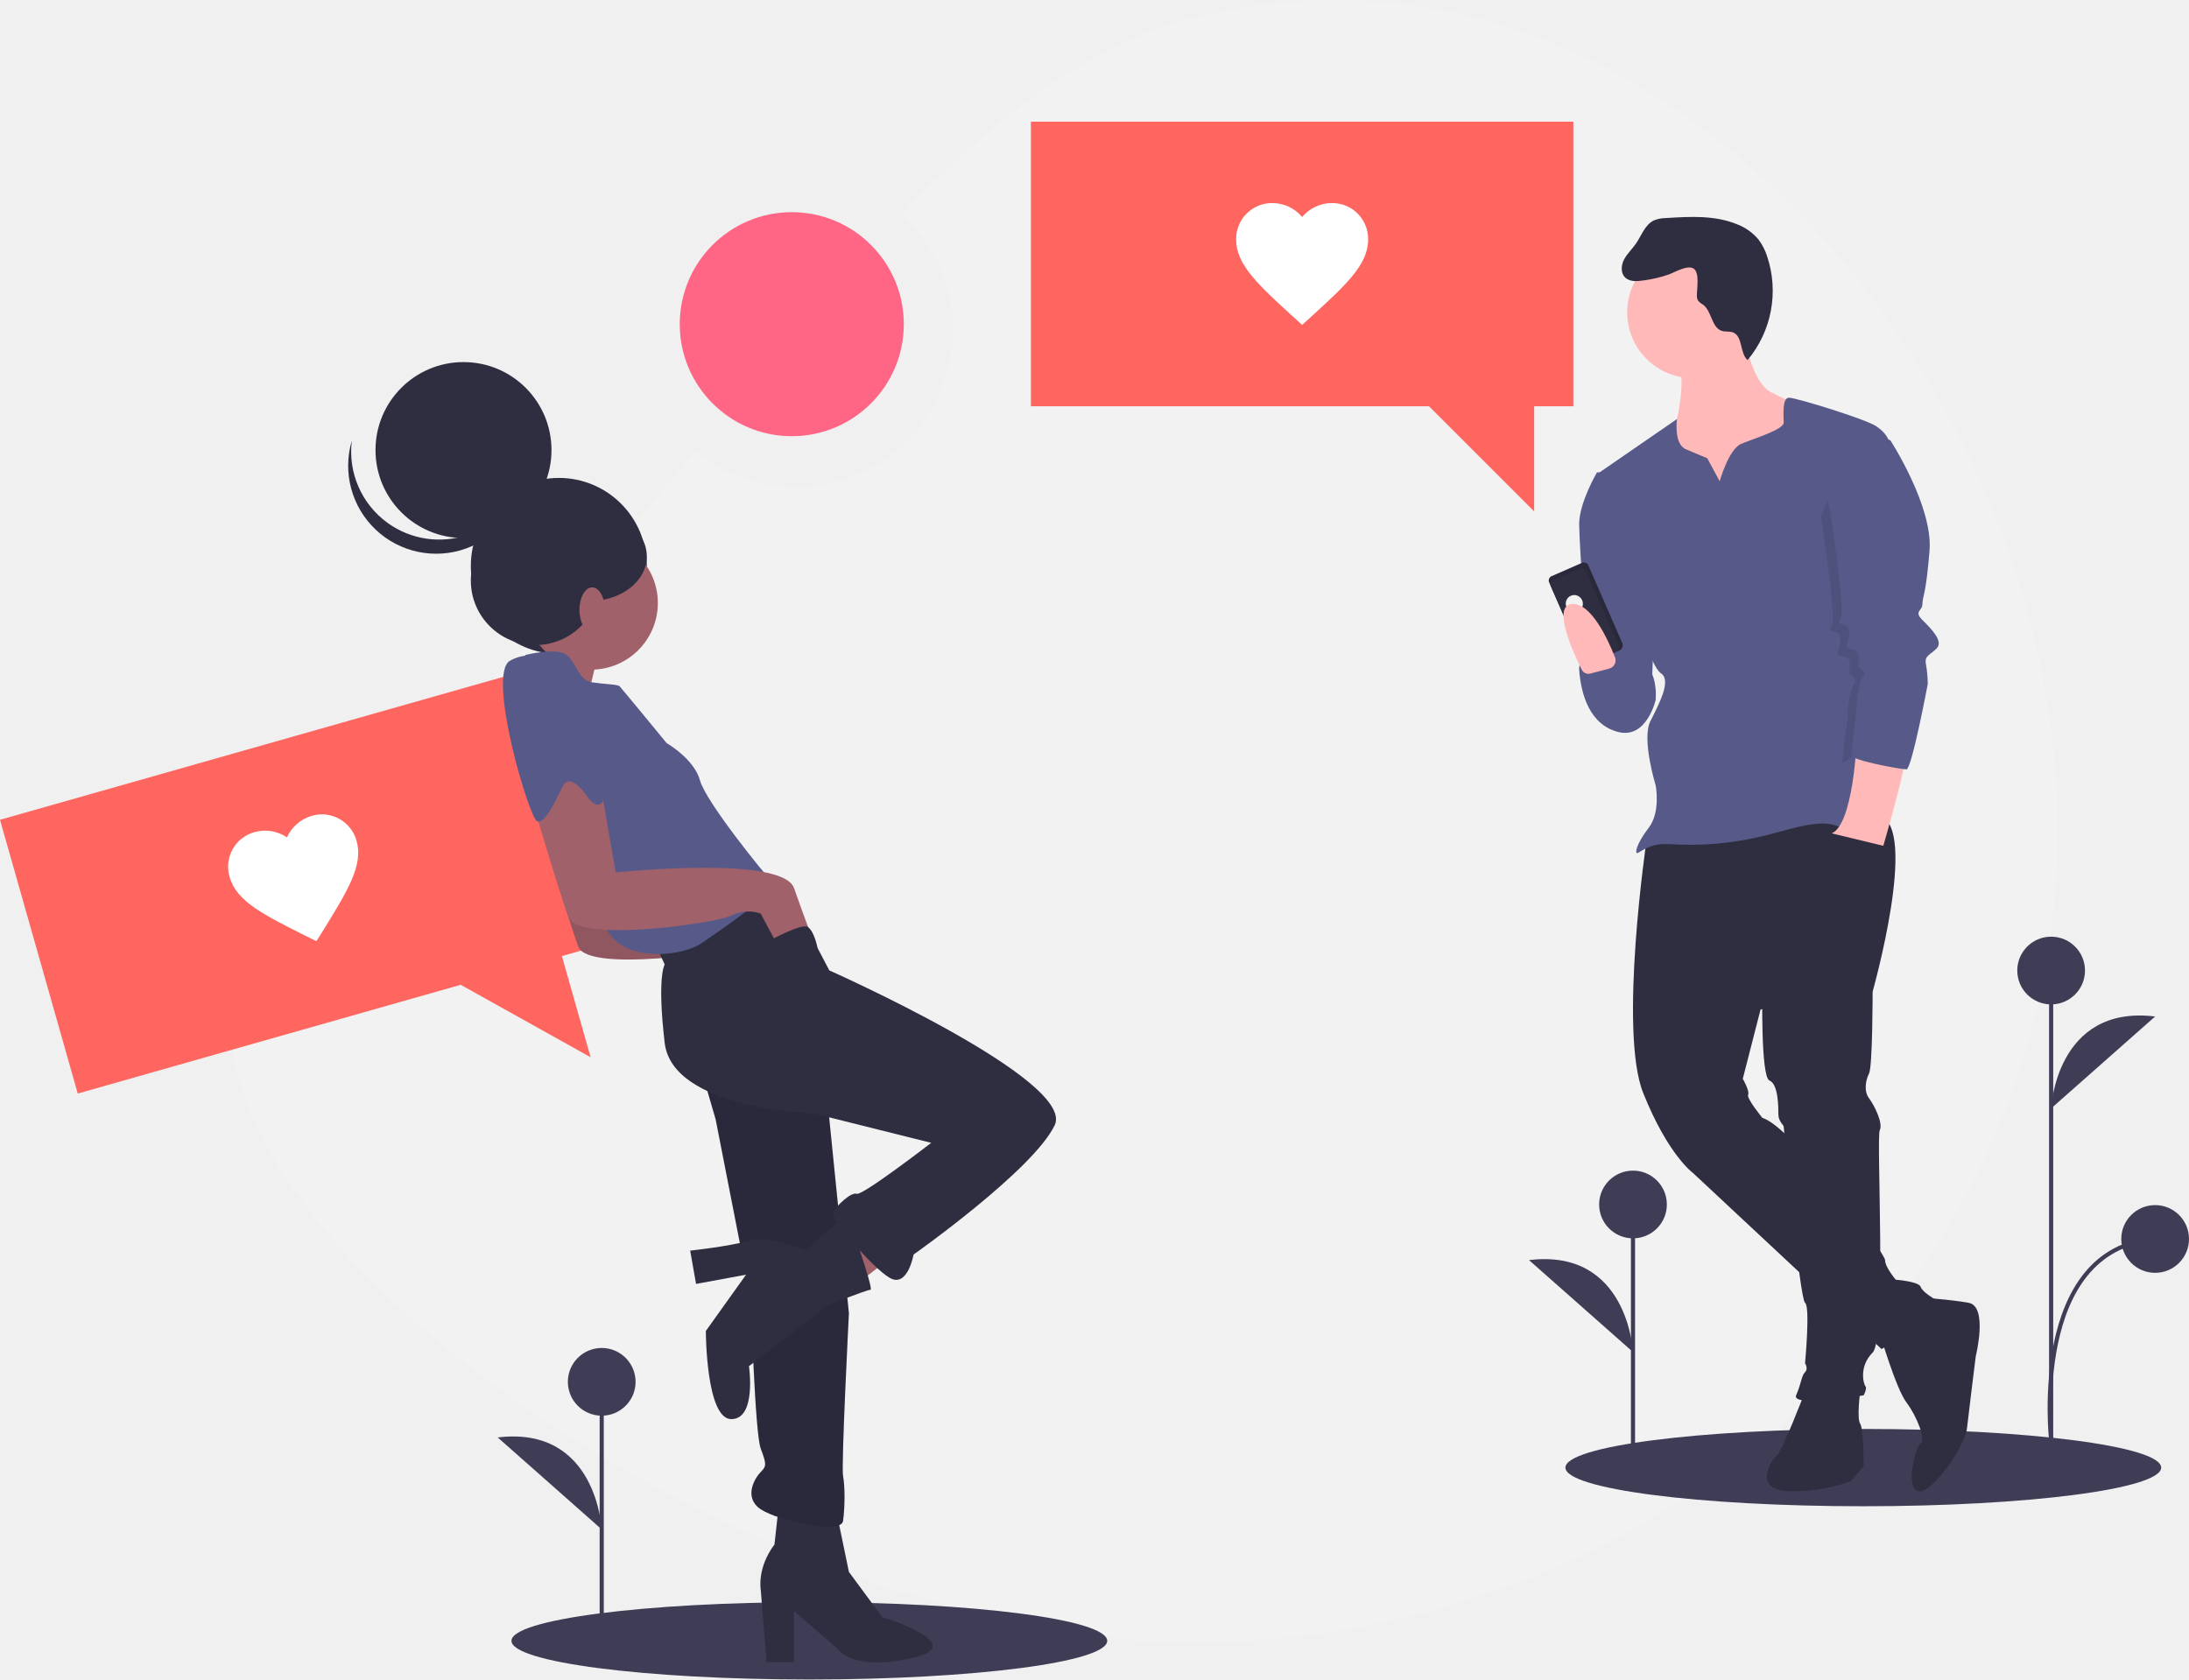
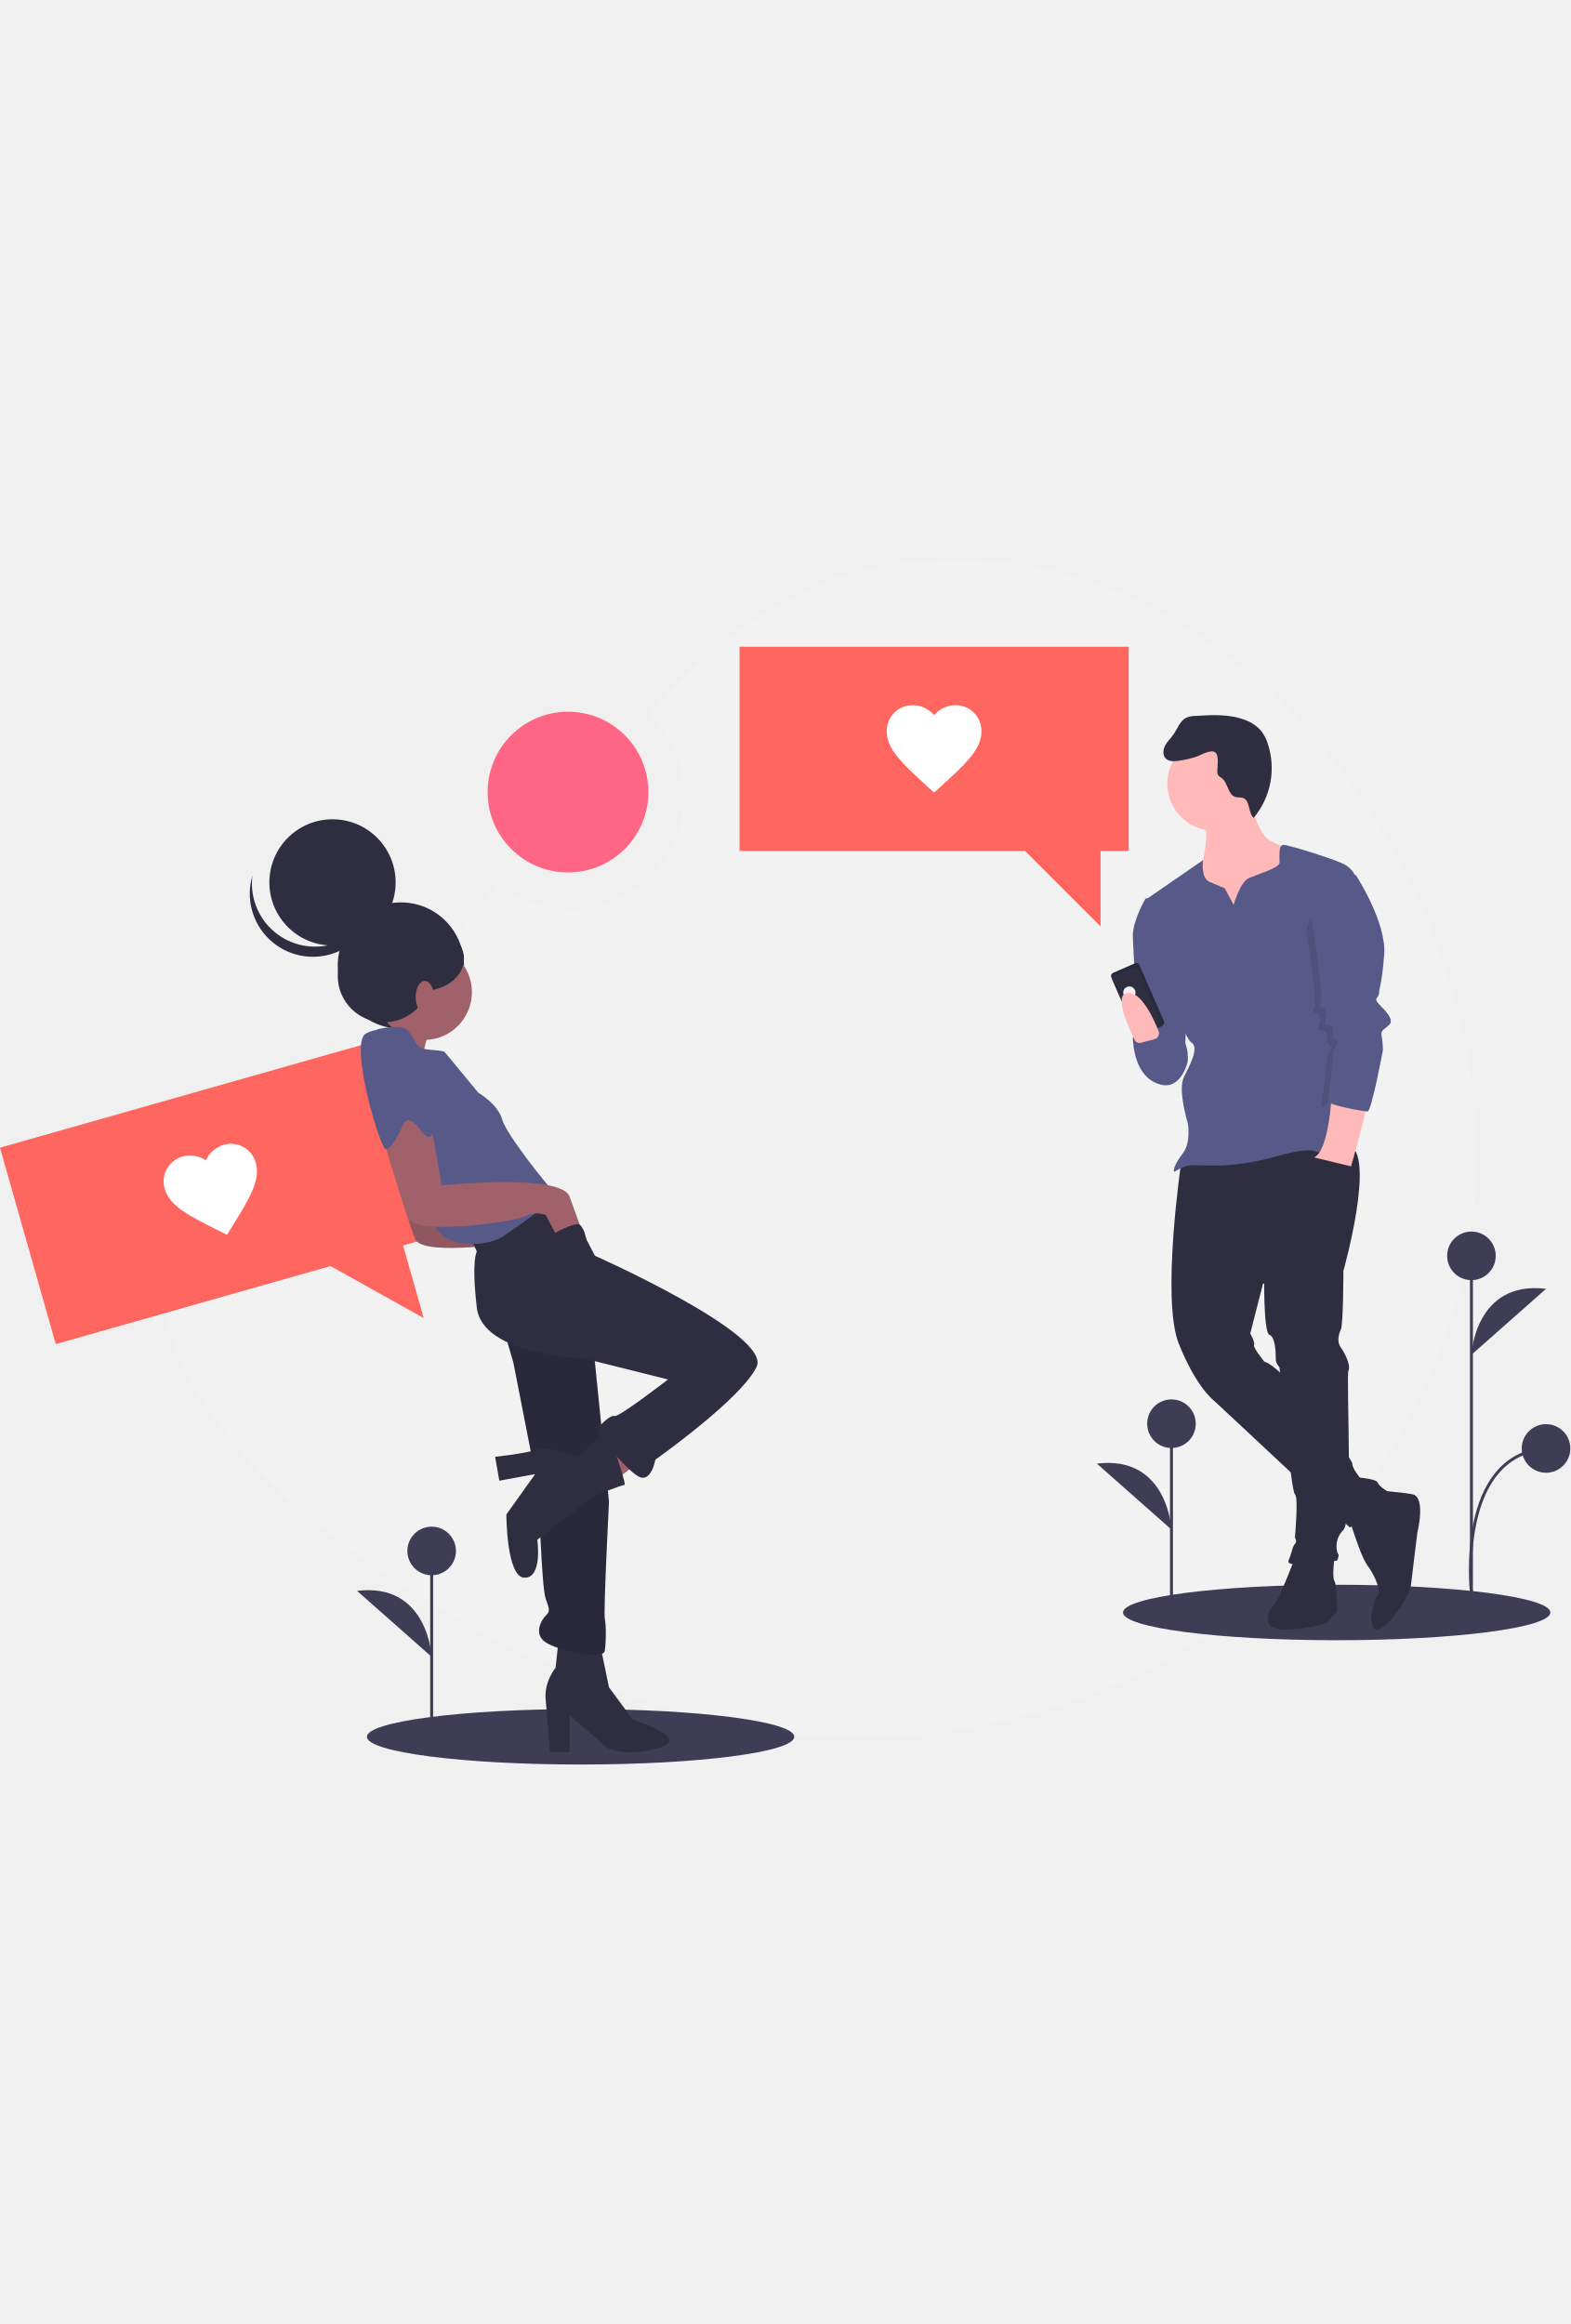
- <svg xmlns="http://www.w3.org/2000/svg" data-name="Layer 1" width="1061.301" height="814.4" viewBox="0 0 1061.301 814.4">
+ <svg xmlns="http://www.w3.org/2000/svg" data-name="Layer 1" width="550.301" height="814.4" viewBox="0 0 1061.301 814.4">
  <path d="M647.082,51.779c-50.937,13.232-95.866,48.56-140.524,94.905a76.201,76.201,0,0,1-99.835,115.087c-52.456,62.664-109.734,128.911-179.641,183.663-177.995,139.408,188.04,393.655,420,393.655s420-176.246,420-393.655S870.614-6.29,647.082,51.779Z" transform="translate(-69.34951 -42.79983)" fill="#f2f2f2" />
  <circle cx="383.88" cy="157.201" r="54.315" fill="#ff6584" />
  <ellipse cx="903.394" cy="711.659" rx="144.421" ry="18.742" fill="#3f3d56" />
  <ellipse cx="392.394" cy="795.659" rx="144.421" ry="18.742" fill="#3f3d56" />
  <path d="M980.71,689.204s7.76,26.73,12.934,33.628,9.485,18.107,6.898,19.832-7.76,22.419-.862,23.281,22.419-22.419,23.281-30.179,4.311-35.353,4.311-35.353,6.036-24.143-3.449-25.868-24.143-2.587-24.143-2.587Z" transform="translate(-69.34951 -42.79983)" fill="#2f2e41" />
  <path d="M944.495,717.658s-11.209,29.317-13.796,31.041-12.072,17.245,6.898,17.245,29.317-5.174,29.317-5.174l6.036-6.898s0-18.107-1.725-20.694,0-15.521,0-15.521Z" transform="translate(-69.34951 -42.79983)" fill="#2f2e41" />
  <path d="M867.754,449.496s-13.796,93.124-1.725,123.303,24.143,38.802,24.143,38.802l91.399,85.364s28.455-14.658,25.868-24.143c0,0-6.036-3.449-6.898-6.036s-12.072-3.449-12.072-3.449-5.174-6.036-5.174-9.485-44.837-64.669-59.496-68.981c0,0-7.76-9.485-6.898-11.209s-2.587-7.76-2.587-7.76l8.623-33.628,54.322-8.623s22.419-79.328,3.449-85.364S867.754,449.496,867.754,449.496Z" transform="translate(-69.34951 -42.79983)" fill="#2f2e41" />
  <path d="M975.537,509.854l1.725,13.796s0,36.215-1.725,39.664-2.587,8.623,0,12.072,6.898,12.072,5.174,15.521,3.449,100.884-3.449,107.782-4.311,15.521-3.449,16.383-.862,4.311-.862,4.311-35.353,6.036-32.766,0,2.587-9.485,4.311-11.209,0-4.311,0-4.311,2.587-27.592,0-29.317-10.347-84.501-10.347-85.364-2.587-2.587-2.587-6.036,0-14.658-4.311-16.383-3.449-43.975-3.449-43.975Z" transform="translate(-69.34951 -42.79983)" fill="#2f2e41" />
  <path d="M914.316,202.027s3.449,25.868,13.796,31.041,17.245,7.76,17.245,7.76L936.735,271.008l-3.449,25.868H893.622l-21.556-17.245,6.898-28.455,3.449-5.174s4.311-18.97.862-25.006S914.316,202.027,914.316,202.027Z" transform="translate(-69.34951 -42.79983)" fill="#ffb9b9" />
  <path d="M897.071,264.972l6.036,11.209s4.311-15.521,10.347-18.107,20.694-6.898,20.694-10.347-.862-12.072,2.587-12.072,37.077,10.347,42.251,13.796,6.036,6.898,6.036,6.898l-9.485,99.16s13.796,46.562,9.485,64.669-7.76,20.694-18.107,23.281-4.311-6.036-34.49,2.587-49.149,6.036-56.047,6.036-11.209,3.449-12.934,4.311-.862-4.311,5.174-12.072,3.449-20.694,3.449-20.694-6.898-22.419-2.587-31.041,10.347-19.832,5.174-23.281-12.072-29.317-12.072-29.317l-18.97-67.256,38.802-26.73s-1.725,12.072,4.311,14.658S897.071,264.972,897.071,264.972Z" transform="translate(-69.34951 -42.79983)" fill="#575a89" />
  <path d="M848.784,271.87h-5.174s-8.623,14.658-8.623,25.006,4.311,68.981,4.311,68.981l25.006,25.868,6.036-19.832,1.725-43.975Z" transform="translate(-69.34951 -42.79983)" fill="#575a89" />
  <path d="M862.581,363.27s-28.455-7.76-27.592,4.311,5.174,26.73,18.97,30.179,18.107-15.521,18.107-15.521S873.79,364.994,862.581,363.27Z" transform="translate(-69.34951 -42.79983)" fill="#575a89" />
  <path d="M969.501,402.934s-1.725,39.664-12.072,43.975l25.006,6.036s12.072-41.388,10.347-43.113S969.501,402.934,969.501,402.934Z" transform="translate(-69.34951 -42.79983)" fill="#ffb9b9" />
  <path d="M830.173,317.032h16.159a2.276,2.276,0,0,1,2.276,2.276v41.124a2.78,2.78,0,0,1-2.78,2.78H830.677a2.78,2.78,0,0,1-2.78-2.78V319.308A2.276,2.276,0,0,1,830.173,317.032Z" transform="translate(-135.4085 321.2085) rotate(-23.59797)" fill="#2f2e41" />
  <path d="M830.173,317.032h16.159a2.276,2.276,0,0,1,2.276,2.276v41.124a2.78,2.78,0,0,1-2.78,2.78H830.677a2.78,2.78,0,0,1-2.78-2.78V319.308A2.276,2.276,0,0,1,830.173,317.032Z" transform="translate(-135.4085 321.2085) rotate(-23.59797)" opacity="0.1" />
  <path d="M830.68,319.458h14.088a2.276,2.276,0,0,1,2.276,2.276V360.758a2.78,2.78,0,0,1-2.78,2.78H831.183a2.78,2.78,0,0,1-2.78-2.78V321.733a2.276,2.276,0,0,1,2.276-2.276Z" transform="translate(-136.0036 321.1119) rotate(-23.59797)" fill="#2f2e41" />
  <ellipse cx="832.638" cy="335.528" rx="4.142" ry="4.198" transform="translate(-134.0392 318.5766) rotate(-23.59795)" fill="#f2f2f2" />
  <path d="M975.968,267.99l5.605-8.191s20.694,31.904,18.97,53.46-3.449,22.419-3.449,25.868-4.311,3.449,0,7.76,10.347,10.347,6.898,13.796-6.036,3.449-5.174,7.76a57.012,57.012,0,0,1,.862,9.485s-7.329,14.227-9.916,14.227-27.161,22.85-27.161,20.263,2.587-20.694,2.587-23.281.862-11.209,2.587-13.796,1.725-1.725,0-4.311-1.725,0-1.725-2.587.862-6.036-1.725-6.898-5.174,0-3.449-4.311,0-7.76-.862-7.76-5.174-.862-2.587-3.449-5.174-52.598-5.174-52.598S953.549,280.924,975.968,267.99Z" transform="translate(-69.34951 -42.79983)" opacity="0.1" />
  <path d="M971.225,249.452l14.658,6.898s20.694,31.904,18.97,53.46-3.449,22.419-3.449,25.868-4.311,3.449,0,7.76,10.347,10.347,6.898,13.796-6.036,3.449-5.174,7.76a57.012,57.012,0,0,1,.862,9.485s-7.76,41.388-10.347,41.388-26.73-4.311-26.73-6.898,2.587-20.694,2.587-23.281.862-11.209,2.587-13.796,1.725-1.725,0-4.311-1.725,0-1.725-2.587.862-6.036-1.725-6.898-5.174,0-3.449-4.311,0-7.76-.862-7.76-5.174-.862-2.587-3.449-5.174-52.598-5.174-52.598S948.806,262.385,971.225,249.452Z" transform="translate(-69.34951 -42.79983)" fill="#575a89" />
  <path d="M840.386,369.428a3.614,3.614,0,0,1-4.157-1.876c-3.962-7.923-14.698-31.16-4.69-31.875,9.233-.659,17.457,17.344,20.814,25.848a4.108,4.108,0,0,1-2.776,5.484Z" transform="translate(-69.34951 -42.79983)" fill="#ffb9b9" />
  <circle cx="820.823" cy="151.467" r="31.904" fill="#ffb9b9" />
  <path d="M878.45,175.893a62.852,62.852,0,0,1-12.265,2.895c-3.142.49-6.819.741-9.027-1.547-2.167-2.246-1.817-5.992-.338-8.74s3.846-4.903,5.623-7.469c2.794-4.036,4.443-9.386,8.91-11.419a16.39,16.39,0,0,1,5.799-1.083c11.593-.739,23.66-1.405,34.396,3.031a25.316,25.316,0,0,1,10.382,7.387,27.568,27.568,0,0,1,4.15,8.047,52.513,52.513,0,0,1-9.448,50.425c-3.913-3.525-2.211-11.671-7.162-13.467-1.624-.589-3.46-.179-5.124-.646-5.229-1.466-4.966-9.547-9.319-12.793a8.313,8.313,0,0,1-2.479-2.037,5.066,5.066,0,0,1-.482-2.569c-.032-3.027,1.39-10.716-1.497-12.791C887.628,171.004,881.274,174.873,878.45,175.893Z" transform="translate(-69.34951 -42.79983)" fill="#2f2e41" />
  <polygon points="499.815 59 762.815 59 762.815 197 743.815 197 743.815 248 692.815 197 499.815 197 499.815 59" fill="#ff6660" />
  <path d="M700.665,200.338l-4.641-4.186c-16.48-15.13-27.359-24.951-27.359-37.184a17.403,17.403,0,0,1,17.6-17.707,18.93,18.93,0,0,1,14.4,6.761,18.93,18.93,0,0,1,14.4-6.761,17.403,17.403,0,0,1,17.6,17.707c0,12.233-10.88,22.054-27.359,37.184Z" transform="translate(-69.34951 -42.79983)" fill="#fff" />
  <polygon points="0 397.522 252.994 325.668 290.697 458.418 272.42 463.609 286.354 512.669 223.36 477.543 37.703 530.272 0 397.522" fill="#ff6660" />
  <path d="M222.768,499.185l-5.608-2.759C197.174,486.373,184.025,479.899,180.683,468.131a17.403,17.403,0,0,1,12.093-21.842A18.93,18.93,0,0,1,208.475,448.859a18.93,18.93,0,0,1,12.005-10.438,17.403,17.403,0,0,1,21.768,12.225c3.342,11.768-4.441,24.187-16.16,43.244Z" transform="translate(-69.34951 -42.79983)" fill="#fff" />
  <path d="M359.786,359.913s-8.551,25.654-3.801,31.355-28.505-17.103-28.505-17.103l18.053-20.904Z" transform="translate(-69.34951 -42.79983)" fill="#a0616a" />
  <circle cx="270.935" cy="274.411" r="42.661" fill="#2f2e41" />
  <polygon points="436.761 605.963 414.908 623.066 402.556 603.113 424.409 587.91 436.761 605.963" fill="#a0616a" />
  <path d="M475.231,777.51l5.701,27.555,16.153,21.854s43.708,13.302,14.252,19.953-36.106-4.751-36.106-4.751l-20.904-18.053v24.704H441.025l-2.85-35.156s-1.9-10.452,6.651-21.854l1.9-17.103Z" transform="translate(-69.34951 -42.79983)" fill="#2f2e41" />
  <path d="M365.012,436.402,372.613,480.109s80.764-8.551,86.465,7.601,7.601,20.904,7.601,20.904l-16.153,5.701-7.601-14.252a18.047,18.047,0,0,0-14.252.95c-7.601,3.801-74.113,13.302-78.864.95s-18.053-57.96-18.053-57.96l19.953-16.153Z" transform="translate(-69.34951 -42.79983)" fill="#a0616a" />
  <path d="M365.012,436.402,372.613,480.109s80.764-8.551,86.465,7.601,7.601,20.904,7.601,20.904l-16.153,5.701-7.601-14.252a18.047,18.047,0,0,0-14.252.95c-7.601,3.801-74.113,13.302-78.864.95s-18.053-57.96-18.053-57.96l19.953-16.153Z" transform="translate(-69.34951 -42.79983)" opacity="0.1" />
  <path d="M409.669,562.773l6.651,22.804,17.103,87.415s1.9,64.611,4.751,72.212,2.85,8.551,0,11.402-8.551,12.352,0,18.053,38.957,12.352,39.907,5.701.95-17.103,0-21.854,2.85-78.864,2.85-78.864l-11.402-113.069L430.573,548.521Z" transform="translate(-69.34951 -42.79983)" fill="#2f2e41" />
  <path d="M409.669,562.773l6.651,22.804,17.103,87.415s1.9,64.611,4.751,72.212,2.85,8.551,0,11.402-8.551,12.352,0,18.053,38.957,12.352,39.907,5.701.95-17.103,0-21.854,2.85-78.864,2.85-78.864l-11.402-113.069L430.573,548.521Z" transform="translate(-69.34951 -42.79983)" opacity="0.1" />
  <path d="M450.526,473.458,471.43,513.365s119.721,53.209,109.269,75.063S512.287,651.138,512.287,651.138s-2.85,16.153-11.402,11.402S471.43,633.085,473.33,630.235s8.551-9.502,11.402-8.551,36.106-24.704,36.106-24.704l-57.01-14.252s-68.412-1.9-72.212-34.206,0-38.007,0-38.007l-4.751-10.452,38.957-23.754Z" transform="translate(-69.34951 -42.79983)" fill="#2f2e41" />
  <path d="M479.981,631.185,460.028,649.238s-17.103-7.601-27.555-4.751-28.505,4.751-28.505,4.751l2.85,16.153,24.242-4.473-19.491,27.276s0,42.757,12.352,42.757,8.551-25.654,8.551-25.654l38.007-29.455s19.003-7.601,20.904-7.601S479.981,631.185,479.981,631.185Z" transform="translate(-69.34951 -42.79983)" fill="#2f2e41" />
  <circle cx="286.636" cy="292.409" r="32.306" fill="#a0616a" />
  <path d="M324.155,360.388s15.203-3.801,19.953,0,5.701,12.352,12.352,13.302,12.352.95,13.302,1.9,22.804,27.555,22.804,27.555,13.302,7.601,16.153,18.053,31.355,45.608,35.156,49.408-24.704,22.804-34.206,29.455-37.056,9.502-45.608-5.701S308.952,380.342,324.155,360.388Z" transform="translate(-69.34951 -42.79983)" fill="#575a89" />
  <path d="M360.261,422.149l7.601,43.708s80.764-8.551,86.465,7.601,7.601,20.904,7.601,20.904l-16.153,5.701L438.174,485.81a18.047,18.047,0,0,0-14.252.95c-7.601,3.801-74.113,13.302-78.864.95s-18.053-57.96-18.053-57.96l19.953-16.153Z" transform="translate(-69.34951 -42.79983)" fill="#a0616a" />
  <path d="M342.103,364.386s22.908,48.261,21.008,61.564-8.551,3.801-8.551,3.801-8.551-13.302-12.352-5.701-8.551,18.053-12.352,17.103-24.704-71.262-13.302-77.913S342.103,364.386,342.103,364.386Z" transform="translate(-69.34951 -42.79983)" fill="#575a89" />
  <circle cx="224.719" cy="218.242" r="42.661" fill="#2f2e41" />
  <path d="M257.272,296.367A42.663,42.663,0,0,0,323.151,273.967a42.663,42.663,0,1,1-83.219-17.495A42.647,42.647,0,0,0,257.272,296.367Z" transform="translate(-69.34951 -42.79983)" fill="#2f2e41" />
  <circle cx="259.559" cy="281.521" r="31.284" fill="#2f2e41" />
  <ellipse cx="285.866" cy="269.79" rx="27.729" ry="21.686" fill="#2f2e41" />
  <ellipse cx="287.111" cy="295.735" rx="6.176" ry="10.927" fill="#a0616a" />
  <path d="M441.238,499.647s16.82-9.65,19.943-7.231,4.51,9.992,4.51,9.992l-19.44,7.63-5.701-10.452Z" transform="translate(-69.34951 -42.79983)" fill="#2f2e41" />
  <line x1="291.733" y1="786.16" x2="291.733" y2="670.067" fill="#3f3d56" stroke="#3f3d56" stroke-miterlimit="10" stroke-width="2" />
  <circle cx="291.733" cy="670.067" r="16.417" fill="#3f3d56" />
  <path d="M361.082,784.418s-2.345-50.443-50.424-44.58" transform="translate(-69.34951 -42.79983)" fill="#3f3d56" />
  <line x1="791.733" y1="700.16" x2="791.733" y2="584.067" fill="#3f3d56" stroke="#3f3d56" stroke-miterlimit="10" stroke-width="2" />
  <circle cx="791.733" cy="584.067" r="16.417" fill="#3f3d56" />
  <path d="M861.082,698.418s-2.345-50.443-50.424-44.58" transform="translate(-69.34951 -42.79983)" fill="#3f3d56" />
  <line x1="994.459" y1="702.815" x2="994.459" y2="470.628" fill="#3f3d56" stroke="#3f3d56" stroke-miterlimit="10" stroke-width="2" />
  <circle cx="994.459" cy="470.628" r="16.417" fill="#3f3d56" />
  <path d="M1063.809,580.288s2.345-50.443,50.424-44.58" transform="translate(-69.34951 -42.79983)" fill="#3f3d56" />
  <path d="M1063.809,741.102s-10.554-92.818,50.424-97.509" transform="translate(-69.34951 -42.79983)" fill="none" stroke="#3f3d56" stroke-miterlimit="10" stroke-width="2" />
  <circle cx="1044.884" cy="600.793" r="16.417" fill="#3f3d56" />
</svg>
